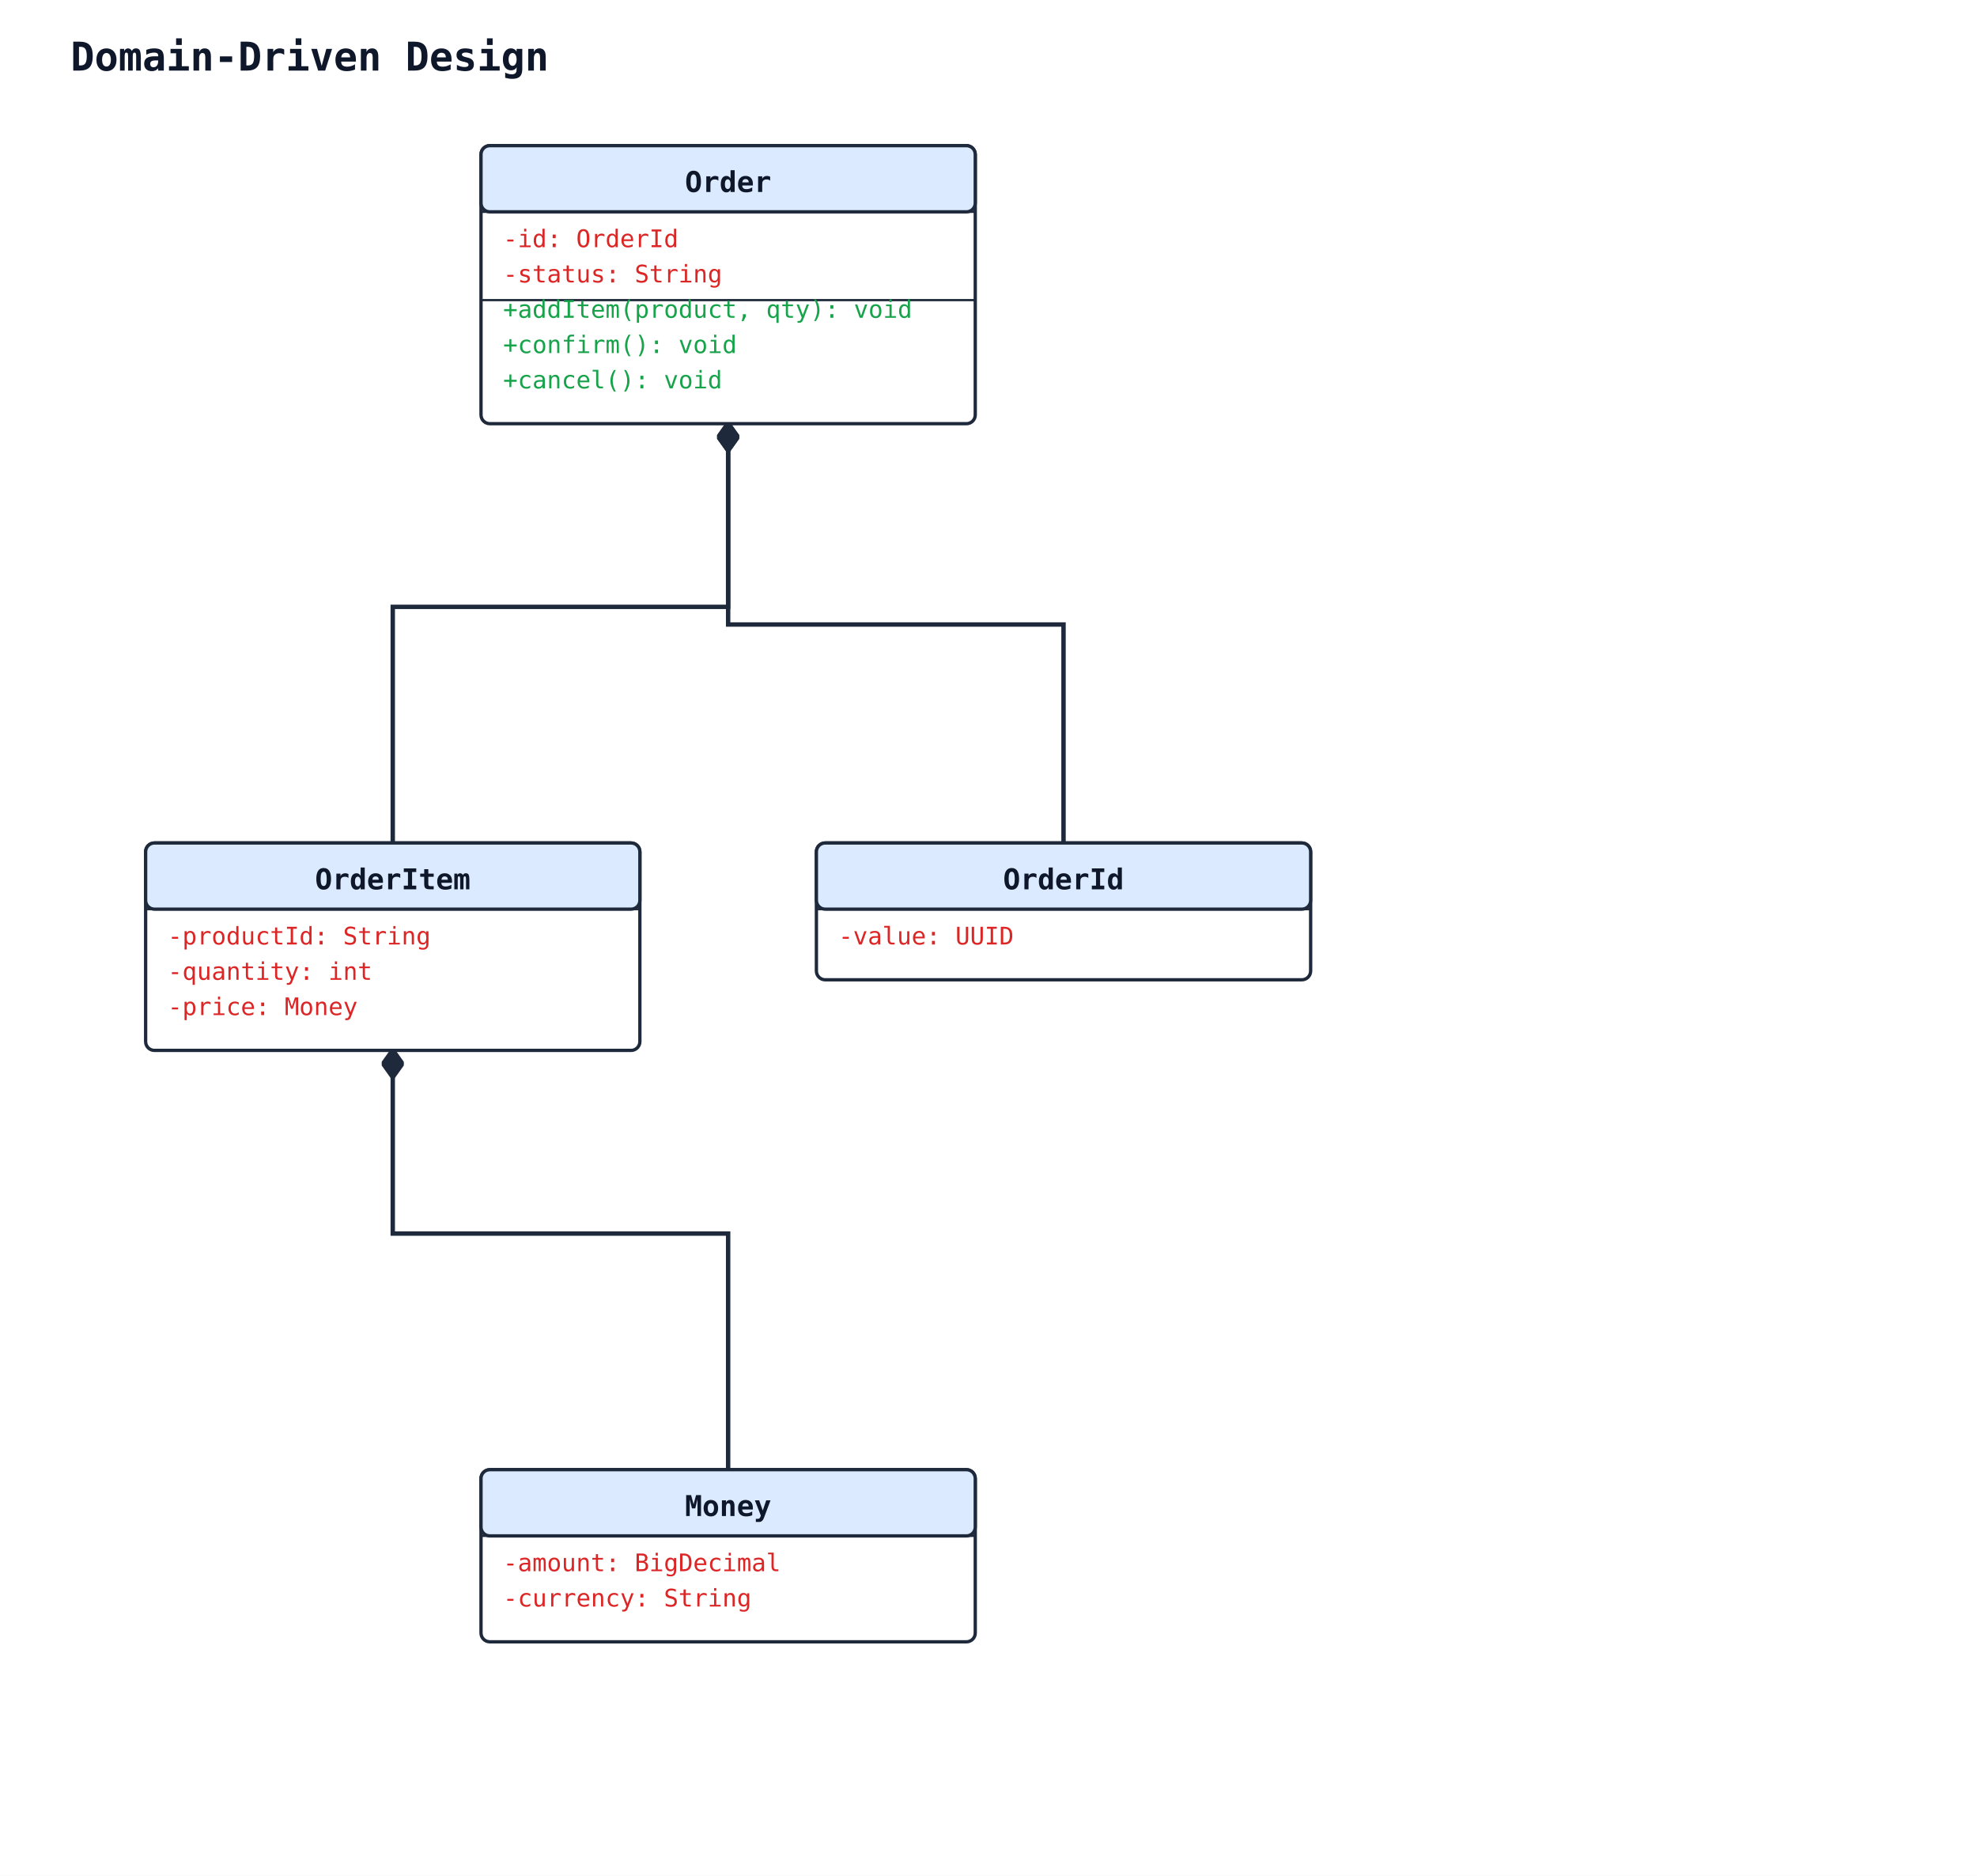
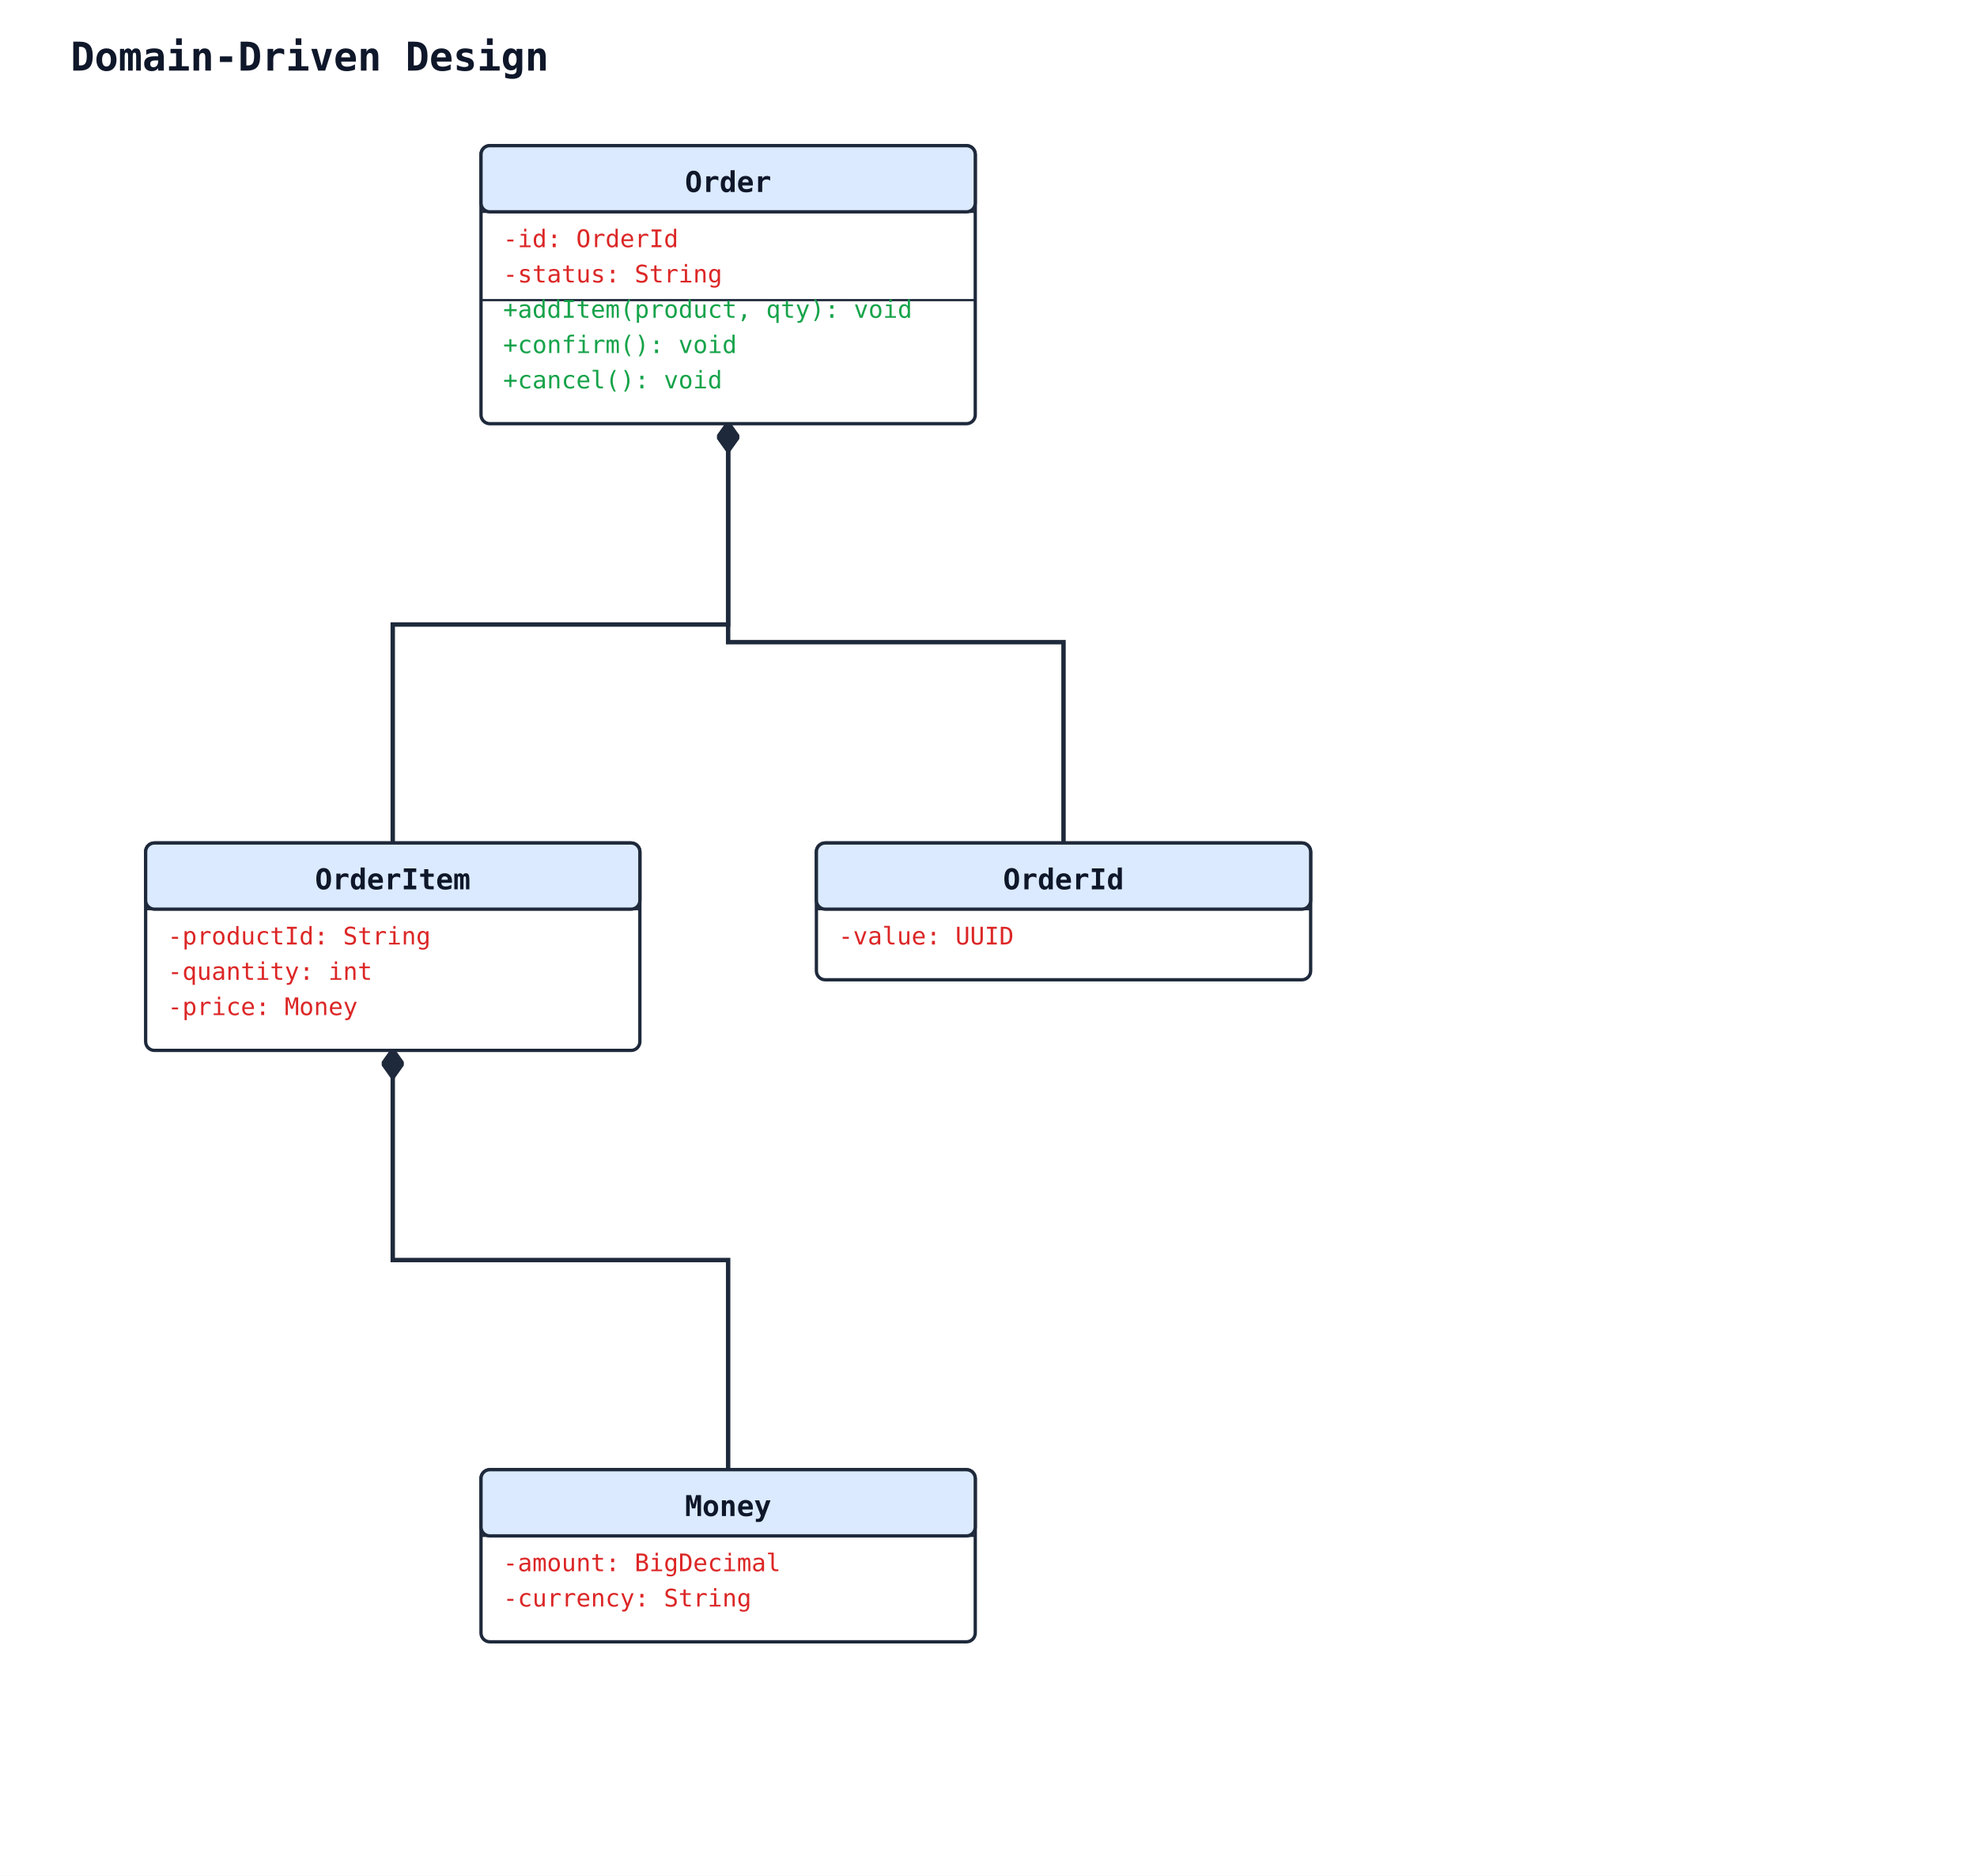
<svg xmlns="http://www.w3.org/2000/svg" width="896" height="850" viewBox="0 0 896 850">
  <rect width="100%" height="100%" fill="#ffffff" />
  <defs>
    <marker id="arrow-open" viewBox="0 0 10 10" refX="9" refY="5" markerWidth="10" markerHeight="10" markerUnits="userSpaceOnUse" orient="auto-start-reverse">
      <path d="M0,0 L10,5 L0,10" fill="none" stroke="#1e293b" stroke-width="1.5" />
    </marker>
    <marker id="arrow-triangle" viewBox="0 0 16 16" refX="15" refY="8" markerWidth="16" markerHeight="16" markerUnits="userSpaceOnUse" orient="auto-start-reverse">
      <polygon points="0,1 14,8 0,15" fill="#ffffff" stroke="#1e293b" stroke-width="1.5" fill-rule="nonzero" />
    </marker>
    <marker id="arrow-diamond-filled" viewBox="0 0 14 10" refX="13" refY="5" markerWidth="14" markerHeight="10" markerUnits="userSpaceOnUse" orient="auto-start-reverse">
      <path d="M0,5 L7,0 L14,5 L7,10 z" fill="#1e293b" stroke="#1e293b" stroke-width="1" />
    </marker>
    <marker id="arrow-diamond-open" viewBox="0 0 14 10" refX="13" refY="5" markerWidth="14" markerHeight="10" markerUnits="userSpaceOnUse" orient="auto-start-reverse">
      <path d="M0,5 L7,0 L14,5 L7,10 z" fill="#ffffff" stroke="#1e293b" stroke-width="1" />
    </marker>
  </defs>
  <text x="32" y="32" font-family="monospace" font-size="18" font-weight="600" fill="#0f172a">Domain-Driven Design</text>
-   <polyline class="uml-relation" data-uml-from="Order" data-uml-to="OrderItem" data-uml-arrow="*--" points="330,192 330,275 178,275 178,382" fill="none" stroke="#1e293b" stroke-width="2" marker-start="url(#arrow-diamond-filled)" />
-   <polyline class="uml-relation" data-uml-from="Order" data-uml-to="OrderId" data-uml-arrow="*--" points="330,192 330,283 482,283 482,382" fill="none" stroke="#1e293b" stroke-width="2" marker-start="url(#arrow-diamond-filled)" />
-   <polyline class="uml-relation" data-uml-from="OrderItem" data-uml-to="Money" data-uml-arrow="*--" points="178,476 178,559 330,559 330,666" fill="none" stroke="#1e293b" stroke-width="2" marker-start="url(#arrow-diamond-filled)" />
+   <polyline class="uml-relation" data-uml-from="Order" data-uml-to="OrderItem" data-uml-arrow="*--" points="330,192 330,283 178,283 178,382" fill="none" stroke="#1e293b" stroke-width="2" marker-start="url(#arrow-diamond-filled)" />
+   <polyline class="uml-relation" data-uml-from="Order" data-uml-to="OrderId" data-uml-arrow="*--" points="330,192 330,291 482,291 482,382" fill="none" stroke="#1e293b" stroke-width="2" marker-start="url(#arrow-diamond-filled)" />
+   <polyline class="uml-relation" data-uml-from="OrderItem" data-uml-to="Money" data-uml-arrow="*--" points="178,476 178,571 330,571 330,666" fill="none" stroke="#1e293b" stroke-width="2" marker-start="url(#arrow-diamond-filled)" />
  <rect x="218" y="66" width="224" height="126" rx="4" ry="4" fill="#ffffff" stroke="#1e293b" stroke-width="1.5" />
  <rect x="218" y="66" width="224" height="30" rx="4" ry="4" fill="#dbeafe" stroke="#1e293b" stroke-width="1.5" />
  <line x1="218" y1="96" x2="442" y2="96" stroke="#1e293b" stroke-width="1" />
  <text x="330" y="87" text-anchor="middle" font-family="monospace" font-size="13" font-weight="600" fill="#0f172a">Order</text>
  <text class="uml-member" data-uml-visibility="private" x="228" y="112" font-family="monospace" font-size="11" fill="#dc2626">-id: OrderId</text>
  <text class="uml-member" data-uml-visibility="private" x="228" y="128" font-family="monospace" font-size="11" fill="#dc2626">-status: String</text>
  <line x1="218" y1="136" x2="442" y2="136" stroke="#1e293b" stroke-width="1" />
  <text class="uml-member" data-uml-visibility="public" x="228" y="144" font-family="monospace" font-size="11" fill="#16a34a">+addItem(product, qty): void</text>
  <text class="uml-member" data-uml-visibility="public" x="228" y="160" font-family="monospace" font-size="11" fill="#16a34a">+confirm(): void</text>
  <text class="uml-member" data-uml-visibility="public" x="228" y="176" font-family="monospace" font-size="11" fill="#16a34a">+cancel(): void</text>
  <rect x="66" y="382" width="224" height="94" rx="4" ry="4" fill="#ffffff" stroke="#1e293b" stroke-width="1.5" />
  <rect x="66" y="382" width="224" height="30" rx="4" ry="4" fill="#dbeafe" stroke="#1e293b" stroke-width="1.5" />
  <line x1="66" y1="412" x2="290" y2="412" stroke="#1e293b" stroke-width="1" />
  <text x="178" y="403" text-anchor="middle" font-family="monospace" font-size="13" font-weight="600" fill="#0f172a">OrderItem</text>
  <text class="uml-member" data-uml-visibility="private" x="76" y="428" font-family="monospace" font-size="11" fill="#dc2626">-productId: String</text>
  <text class="uml-member" data-uml-visibility="private" x="76" y="444" font-family="monospace" font-size="11" fill="#dc2626">-quantity: int</text>
  <text class="uml-member" data-uml-visibility="private" x="76" y="460" font-family="monospace" font-size="11" fill="#dc2626">-price: Money</text>
  <rect x="370" y="382" width="224" height="62" rx="4" ry="4" fill="#ffffff" stroke="#1e293b" stroke-width="1.5" />
  <rect x="370" y="382" width="224" height="30" rx="4" ry="4" fill="#dbeafe" stroke="#1e293b" stroke-width="1.5" />
  <line x1="370" y1="412" x2="594" y2="412" stroke="#1e293b" stroke-width="1" />
  <text x="482" y="403" text-anchor="middle" font-family="monospace" font-size="13" font-weight="600" fill="#0f172a">OrderId</text>
  <text class="uml-member" data-uml-visibility="private" x="380" y="428" font-family="monospace" font-size="11" fill="#dc2626">-value: UUID</text>
  <rect x="218" y="666" width="224" height="78" rx="4" ry="4" fill="#ffffff" stroke="#1e293b" stroke-width="1.5" />
  <rect x="218" y="666" width="224" height="30" rx="4" ry="4" fill="#dbeafe" stroke="#1e293b" stroke-width="1.5" />
  <line x1="218" y1="696" x2="442" y2="696" stroke="#1e293b" stroke-width="1" />
  <text x="330" y="687" text-anchor="middle" font-family="monospace" font-size="13" font-weight="600" fill="#0f172a">Money</text>
  <text class="uml-member" data-uml-visibility="private" x="228" y="712" font-family="monospace" font-size="11" fill="#dc2626">-amount: BigDecimal</text>
  <text class="uml-member" data-uml-visibility="private" x="228" y="728" font-family="monospace" font-size="11" fill="#dc2626">-currency: String</text>
</svg>
